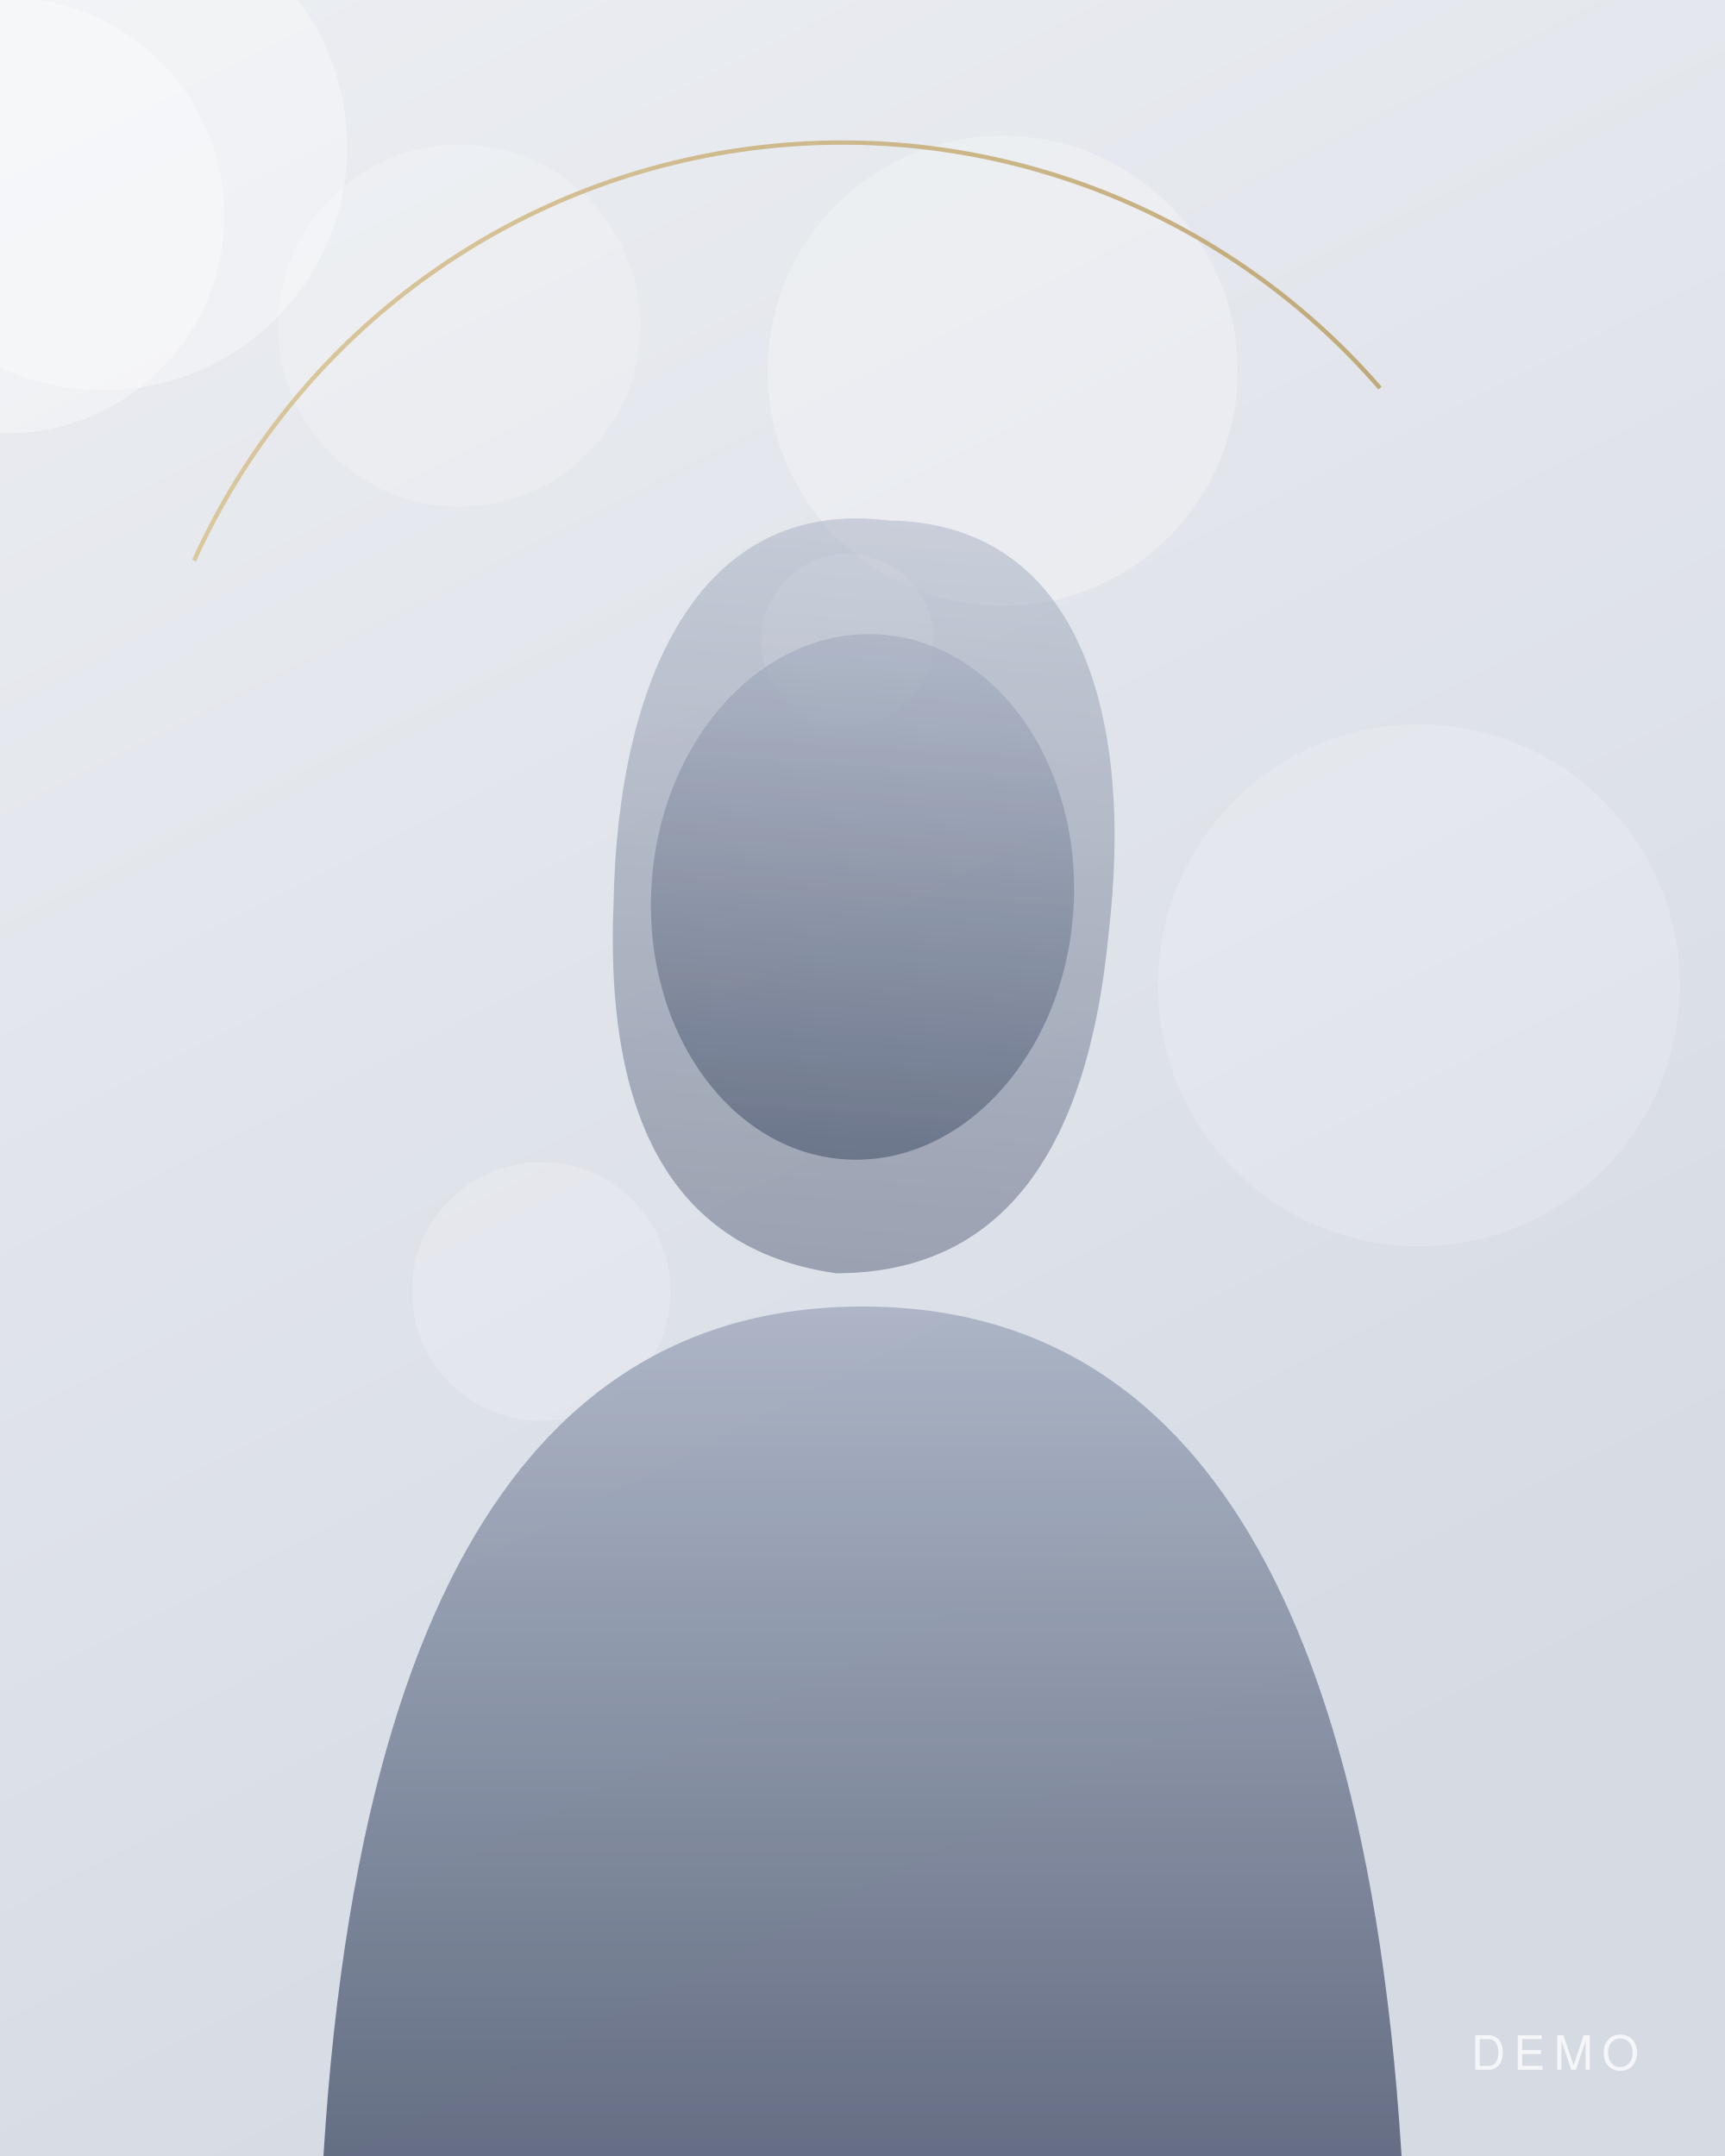
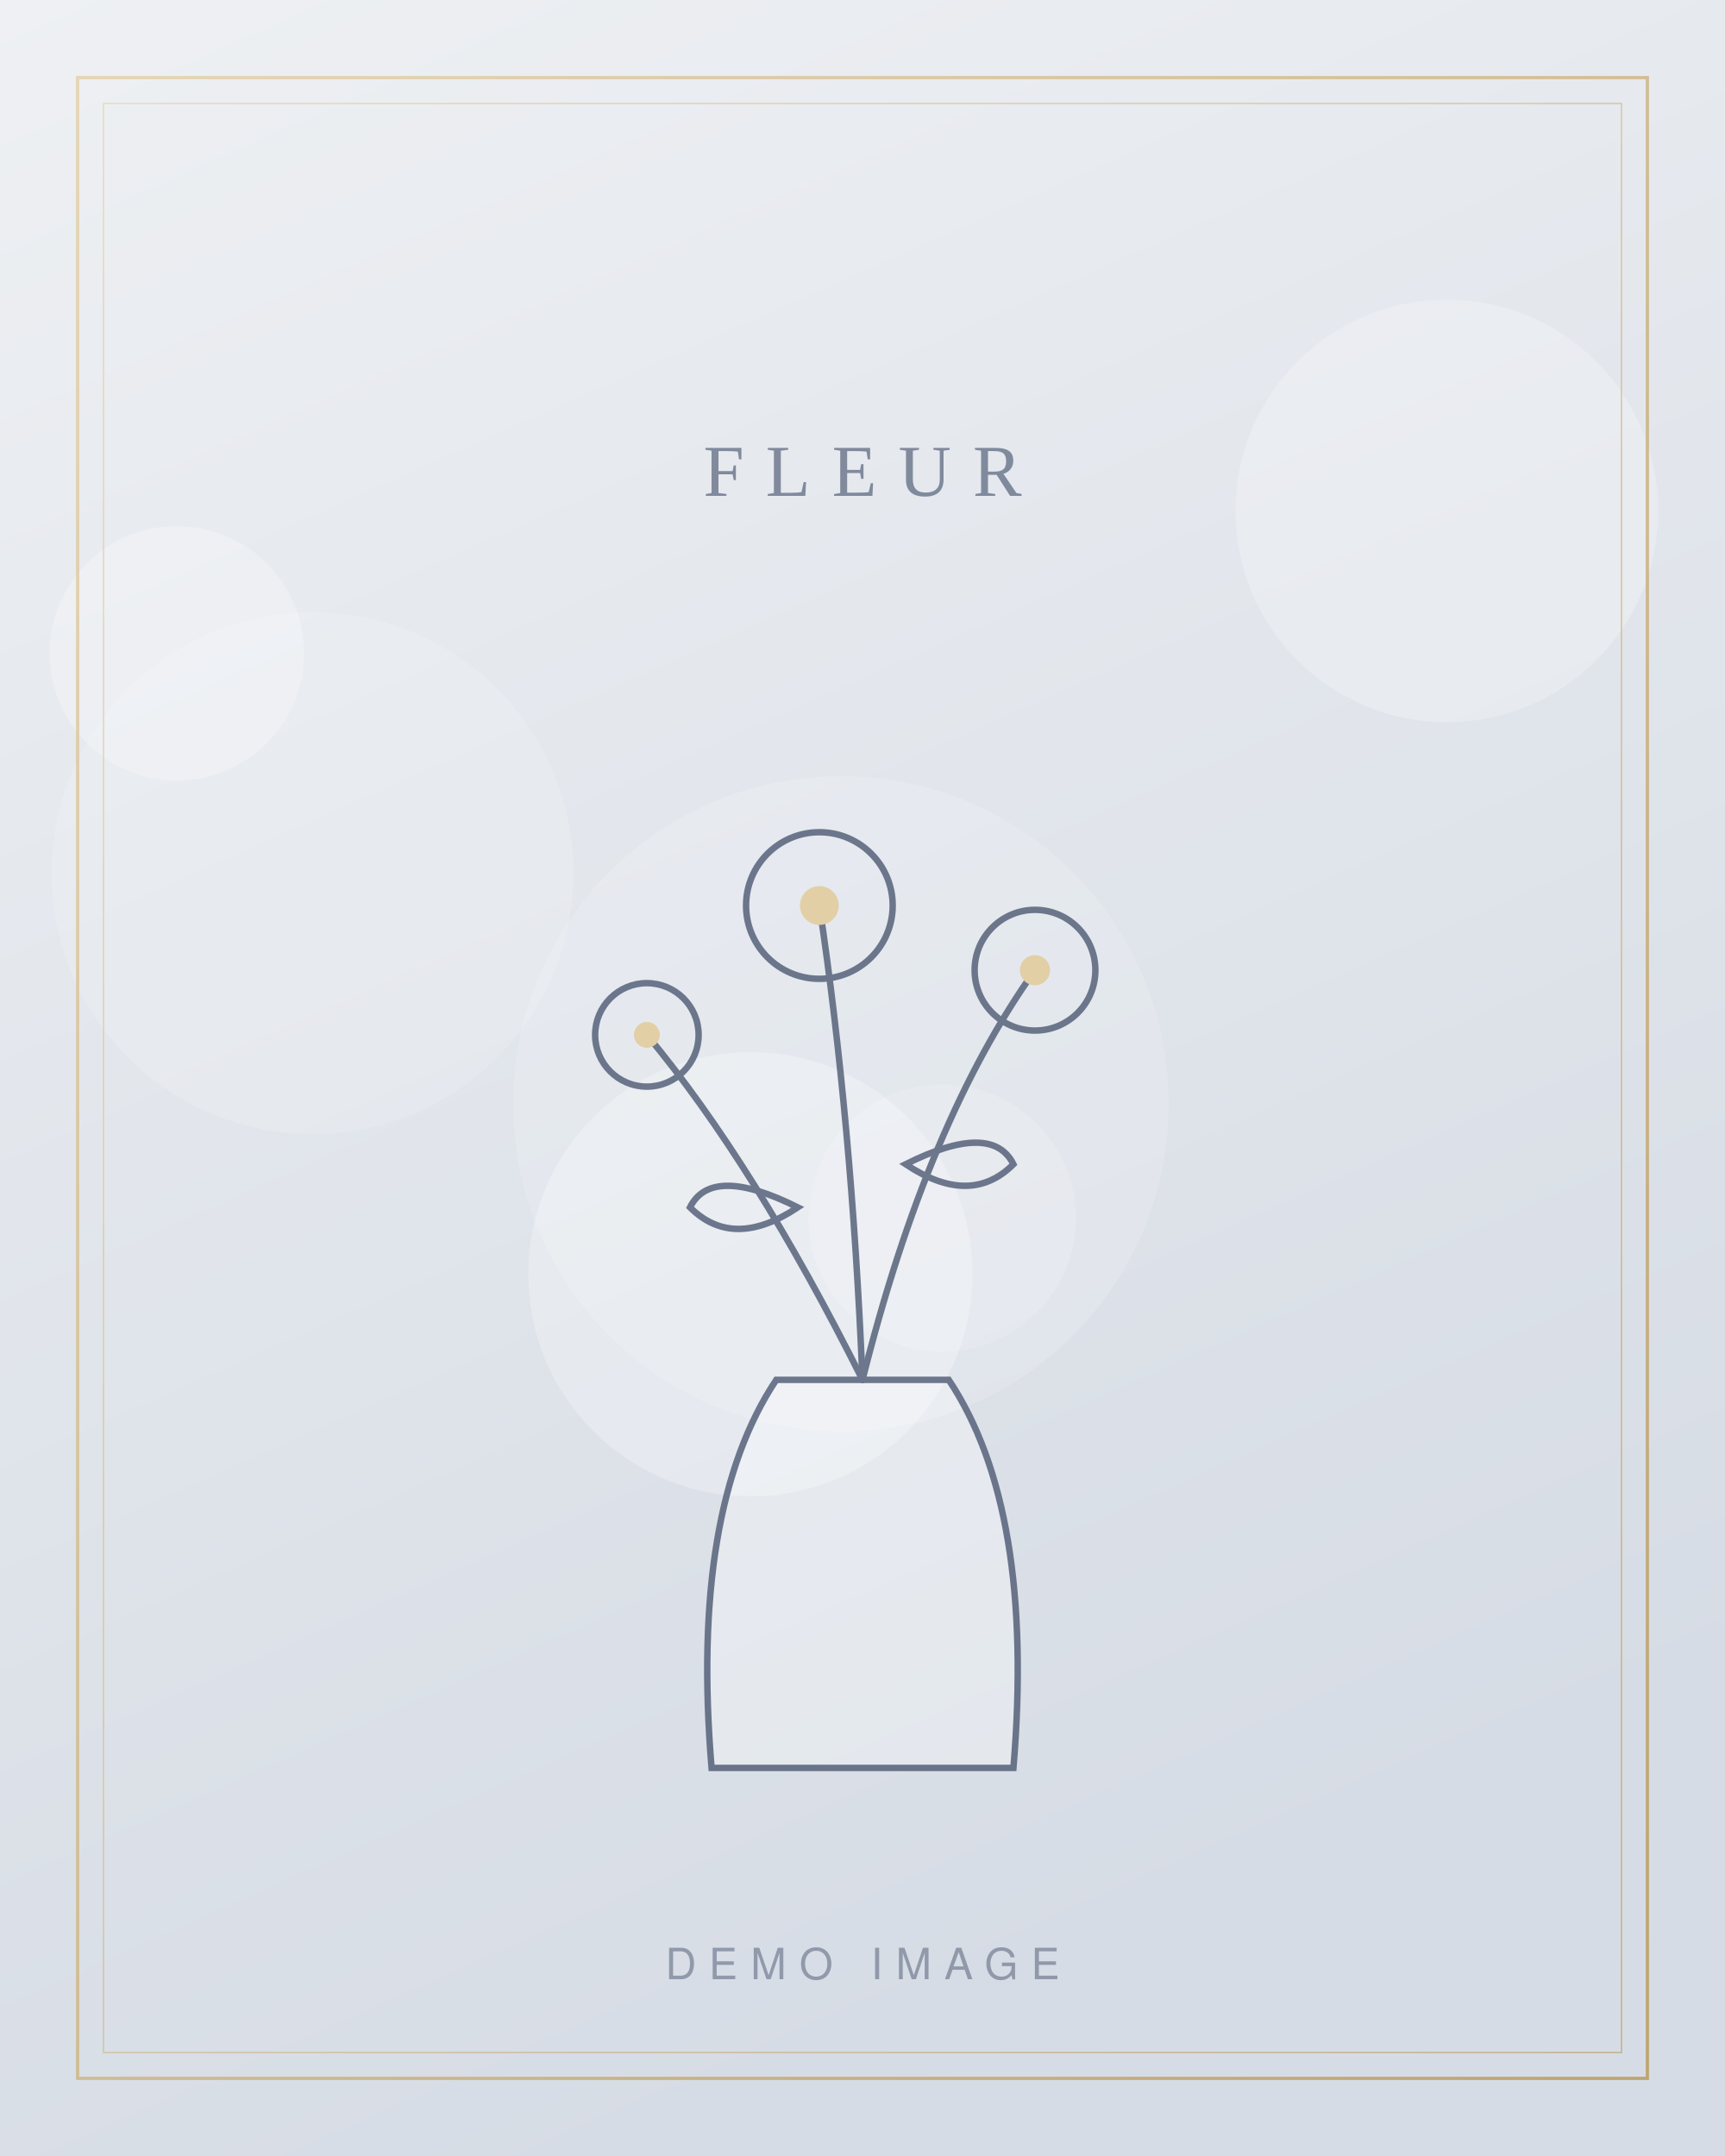
<svg xmlns="http://www.w3.org/2000/svg" viewBox="0 0 800 1000" width="800" height="1000">
  <defs>
-     <linearGradient id="bg" x1="0" y1="0" x2="0.4" y2="1">
-       <stop offset="0" stop-color="#ECEEF2" />
-       <stop offset="1" stop-color="#D5DAE3" />
+     <linearGradient id="bg" x1="0" y1="0" x2="0.35" y2="1">
+       <stop offset="0" stop-color="#EEF0F3" />
+       <stop offset="1" stop-color="#D6DCE5" />
    </linearGradient>
-     <linearGradient id="fig" x1="0" y1="0" x2="0" y2="1">
-       <stop offset="0" stop-color="#A7B0C2" />
-       <stop offset="1" stop-color="#59637A" />
-     </linearGradient>
-     <linearGradient id="gold" x1="0" y1="0" x2="1" y2="0">
-       <stop offset="0" stop-color="#D7BE88" />
-       <stop offset="1" stop-color="#B89B5E" />
+     <linearGradient id="gold" x1="0" y1="0" x2="1" y2="1">
+       <stop offset="0" stop-color="#E2CFA6" />
+       <stop offset="1" stop-color="#B99755" />
    </linearGradient>
  </defs>
  <rect width="800" height="1000" fill="url(#bg)" />
-   <circle cx="3" cy="100" r="101" fill="#FFFFFF" opacity="0.33" />
-   <circle cx="393" cy="297" r="40" fill="#FFFFFF" opacity="0.34" />
-   <circle cx="48" cy="68" r="113" fill="#FFFFFF" opacity="0.32" />
-   <circle cx="658" cy="457" r="121" fill="#FFFFFF" opacity="0.17" />
-   <circle cx="465" cy="172" r="109" fill="#FFFFFF" opacity="0.26" />
-   <circle cx="213" cy="151" r="84" fill="#FFFFFF" opacity="0.19" />
-   <circle cx="251" cy="599" r="60" fill="#FFFFFF" opacity="0.18" />
-   <g transform="rotate(4.0 400 416)" opacity="0.92">
-     <path d="M400 241 C 490 236, 520 326, 515 426 C 512 536, 470 586, 400 591 C 330 586, 288 536, 285 426 C 280 326, 310 236, 400 241 Z" fill="url(#fig)" opacity="0.55" />
-     <ellipse cx="400" cy="416" rx="98" ry="122" fill="url(#fig)" opacity="0.85" />
+   <circle cx="82" cy="303" r="59" fill="#FFFFFF" opacity="0.24" />
+   <circle cx="437" cy="565" r="62" fill="#FFFFFF" opacity="0.14" />
+   <circle cx="348" cy="591" r="103" fill="#FFFFFF" opacity="0.25" />
+   <circle cx="390" cy="512" r="152" fill="#FFFFFF" opacity="0.14" />
+   <circle cx="671" cy="237" r="98" fill="#FFFFFF" opacity="0.22" />
+   <circle cx="145" cy="405" r="121" fill="#FFFFFF" opacity="0.13" />
+   <rect x="36" y="36" width="728" height="928" fill="none" stroke="url(#gold)" stroke-width="1.5" opacity="0.8" />
+   <rect x="48" y="48" width="704" height="904" fill="none" stroke="url(#gold)" stroke-width="0.8" opacity="0.5" />
+   <g stroke="#56627A" stroke-width="3" fill="none" stroke-linecap="round" opacity="0.85">
+     <path d="M330 820 Q 320 700 360 640 L440 640 Q 480 700 470 820 Z" fill="#FFFFFF" fill-opacity="0.35" />
+     <path d="M400 640 Q 395 520 380 420" />
+     <path d="M400 640 Q 430 520 480 450" />
+     <path d="M400 640 Q 350 540 300 480" />
+     <path d="M380 420 m -34 0 a 34 34 0 1 0 68 0 a 34 34 0 1 0 -68 0" />
+     <path d="M480 450 m -28 0 a 28 28 0 1 0 56 0 a 28 28 0 1 0 -56 0" />
+     <path d="M300 480 m -24 0 a 24 24 0 1 0 48 0 a 24 24 0 1 0 -48 0" />
+     <path d="M420 540 Q 460 520 470 540 Q 450 560 420 540 Z" />
+     <path d="M370 560 Q 330 540 320 560 Q 340 580 370 560 Z" />
  </g>
-   <path d="M150 1000 C 170 676, 290 606, 400 606 C 510 606, 630 676, 650 1000 Z" fill="url(#fig)" opacity="0.9" />
-   <path d="M90 260 A 330 330 0 0 1 640 180" stroke="url(#gold)" stroke-width="2" fill="none" opacity="0.8" />
-   <text x="760" y="960" text-anchor="end" font-family="Helvetica, Arial, sans-serif" font-size="22" letter-spacing="4" fill="#FFFFFF" opacity="0.75">DEMO</text>
+   <circle cx="380" cy="420" r="9" fill="#E2CFA6" />
+   <circle cx="480" cy="450" r="7" fill="#E2CFA6" />
+   <circle cx="300" cy="480" r="6" fill="#E2CFA6" />
+   <text x="400" y="230" text-anchor="middle" font-family="Cormorant Garamond, 'Times New Roman', Georgia, serif" font-size="34" letter-spacing="10" fill="#56627A" opacity="0.7">FLEUR</text>
+   <text x="400" y="918" text-anchor="middle" font-family="Helvetica, Arial, sans-serif" font-size="20" letter-spacing="6" fill="#56627A" opacity="0.55">DEMO IMAGE</text>
</svg>
